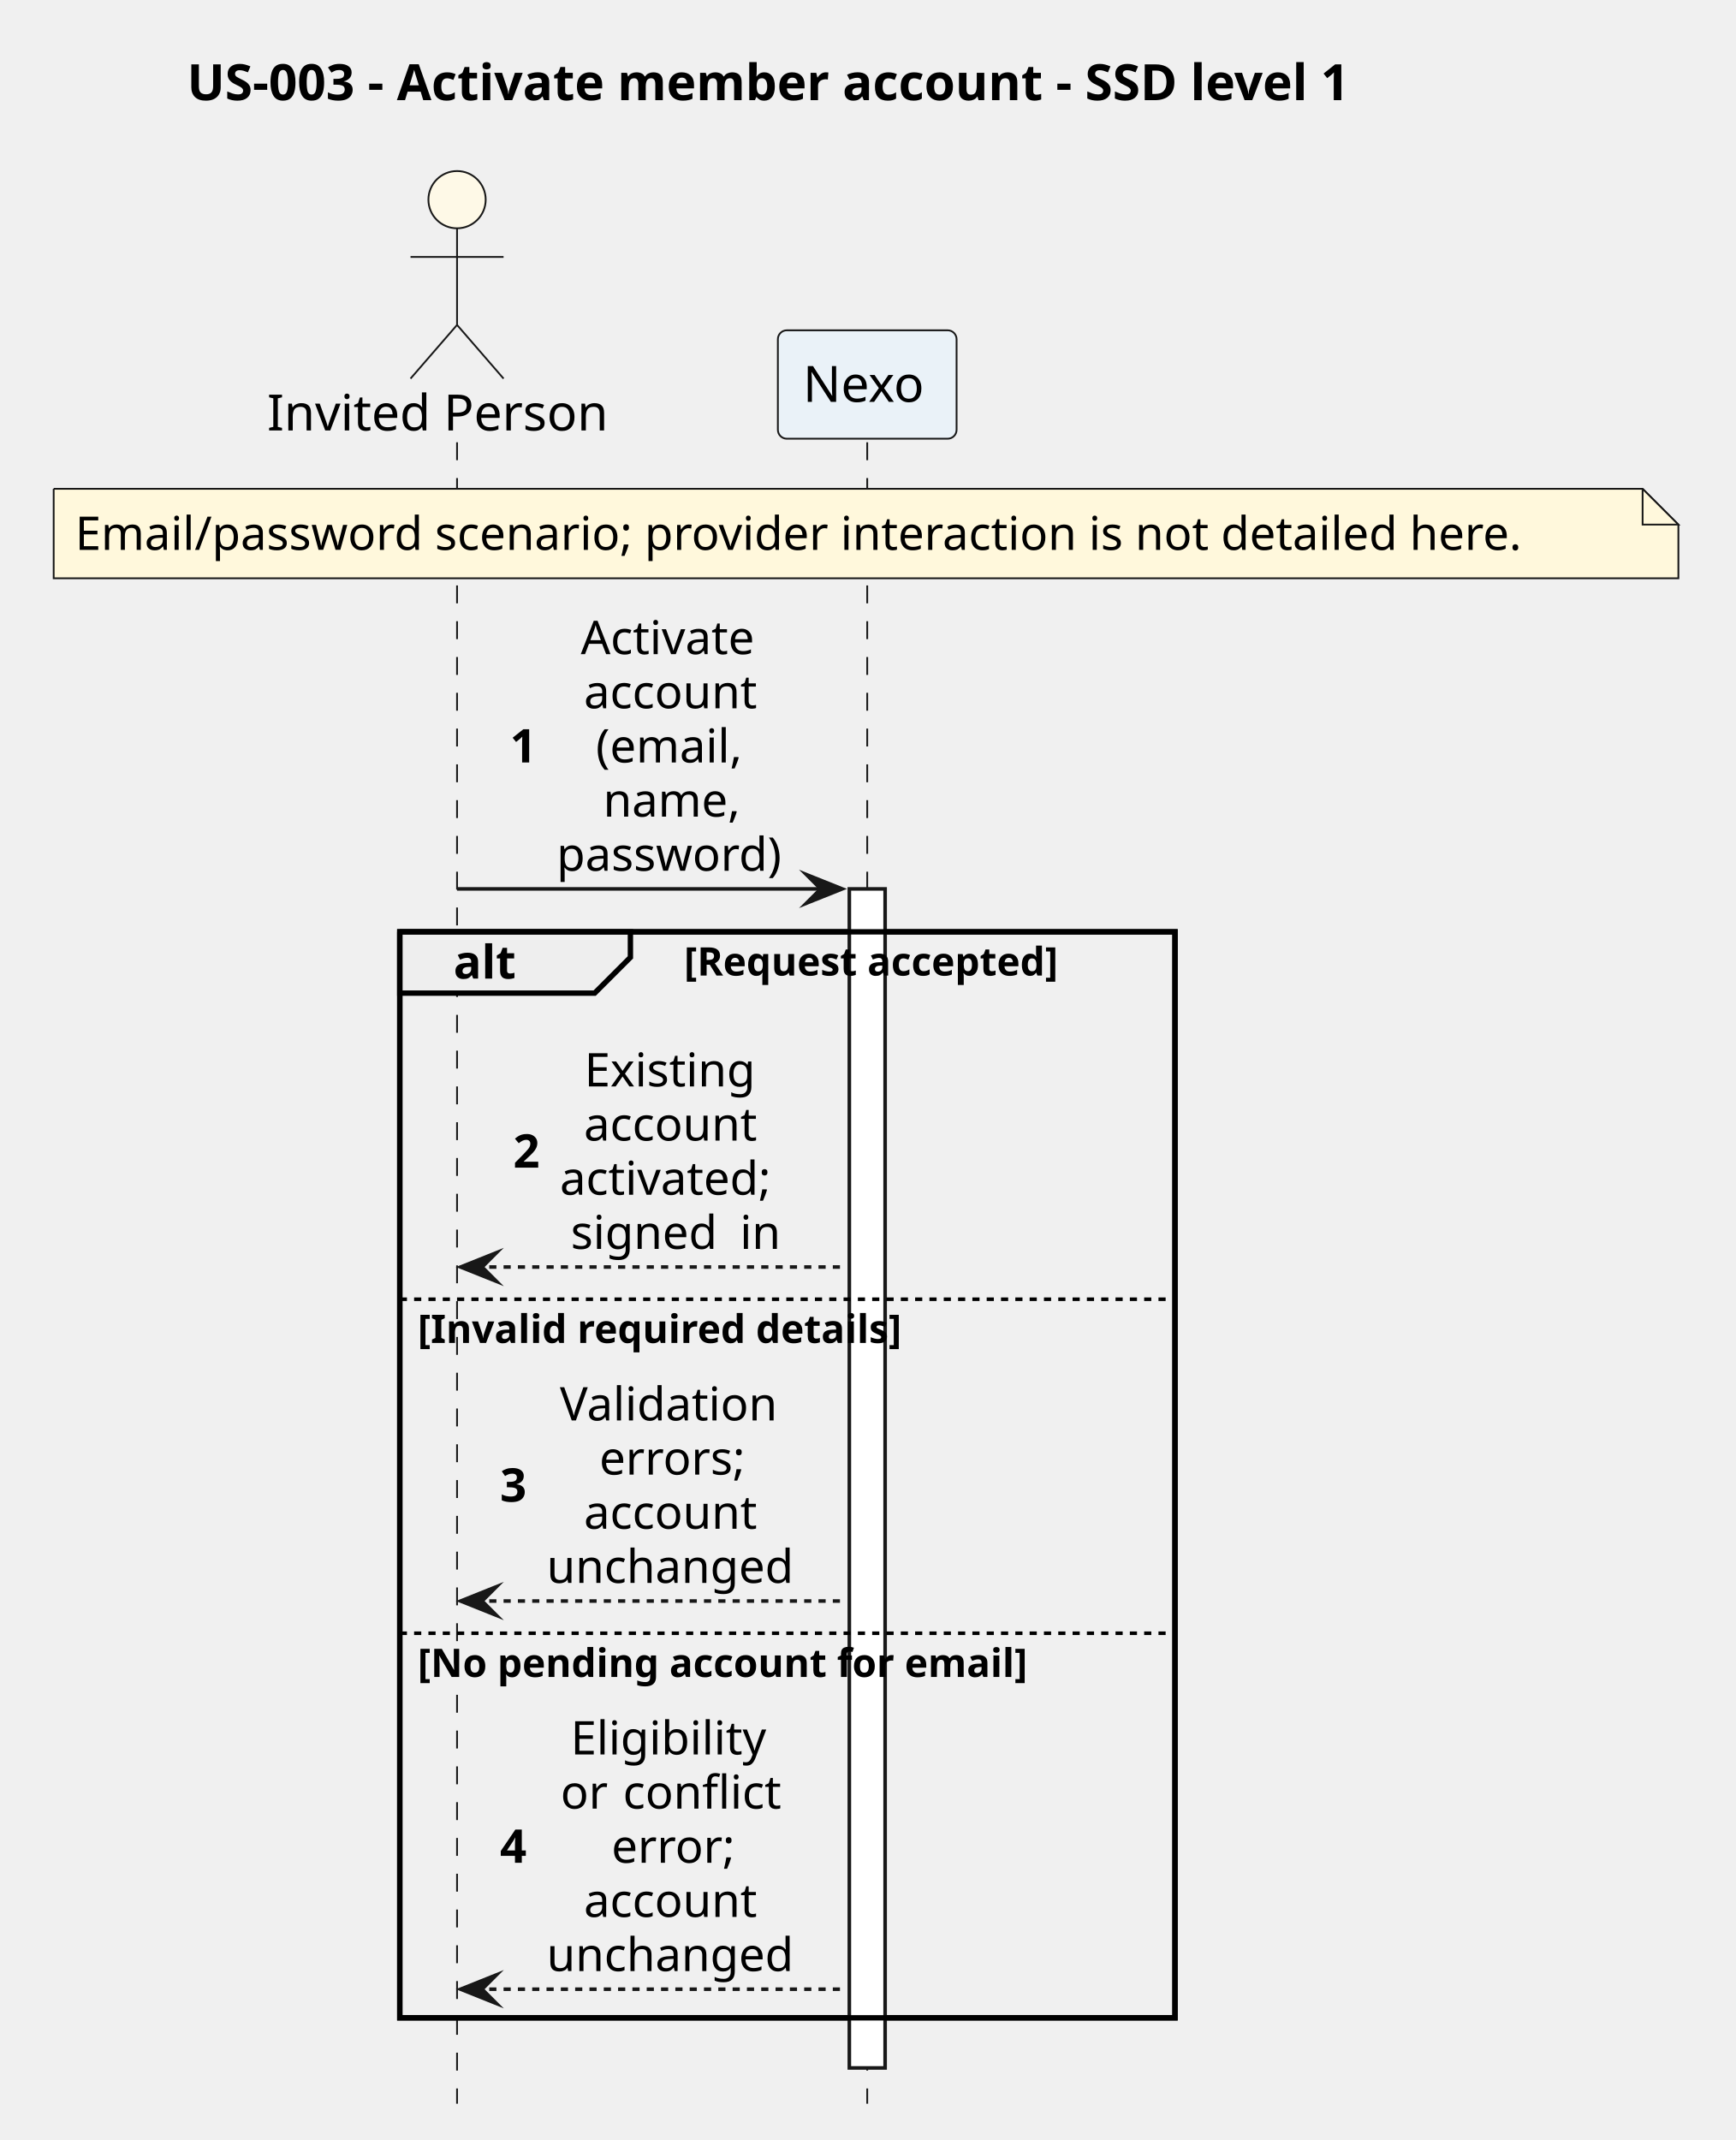
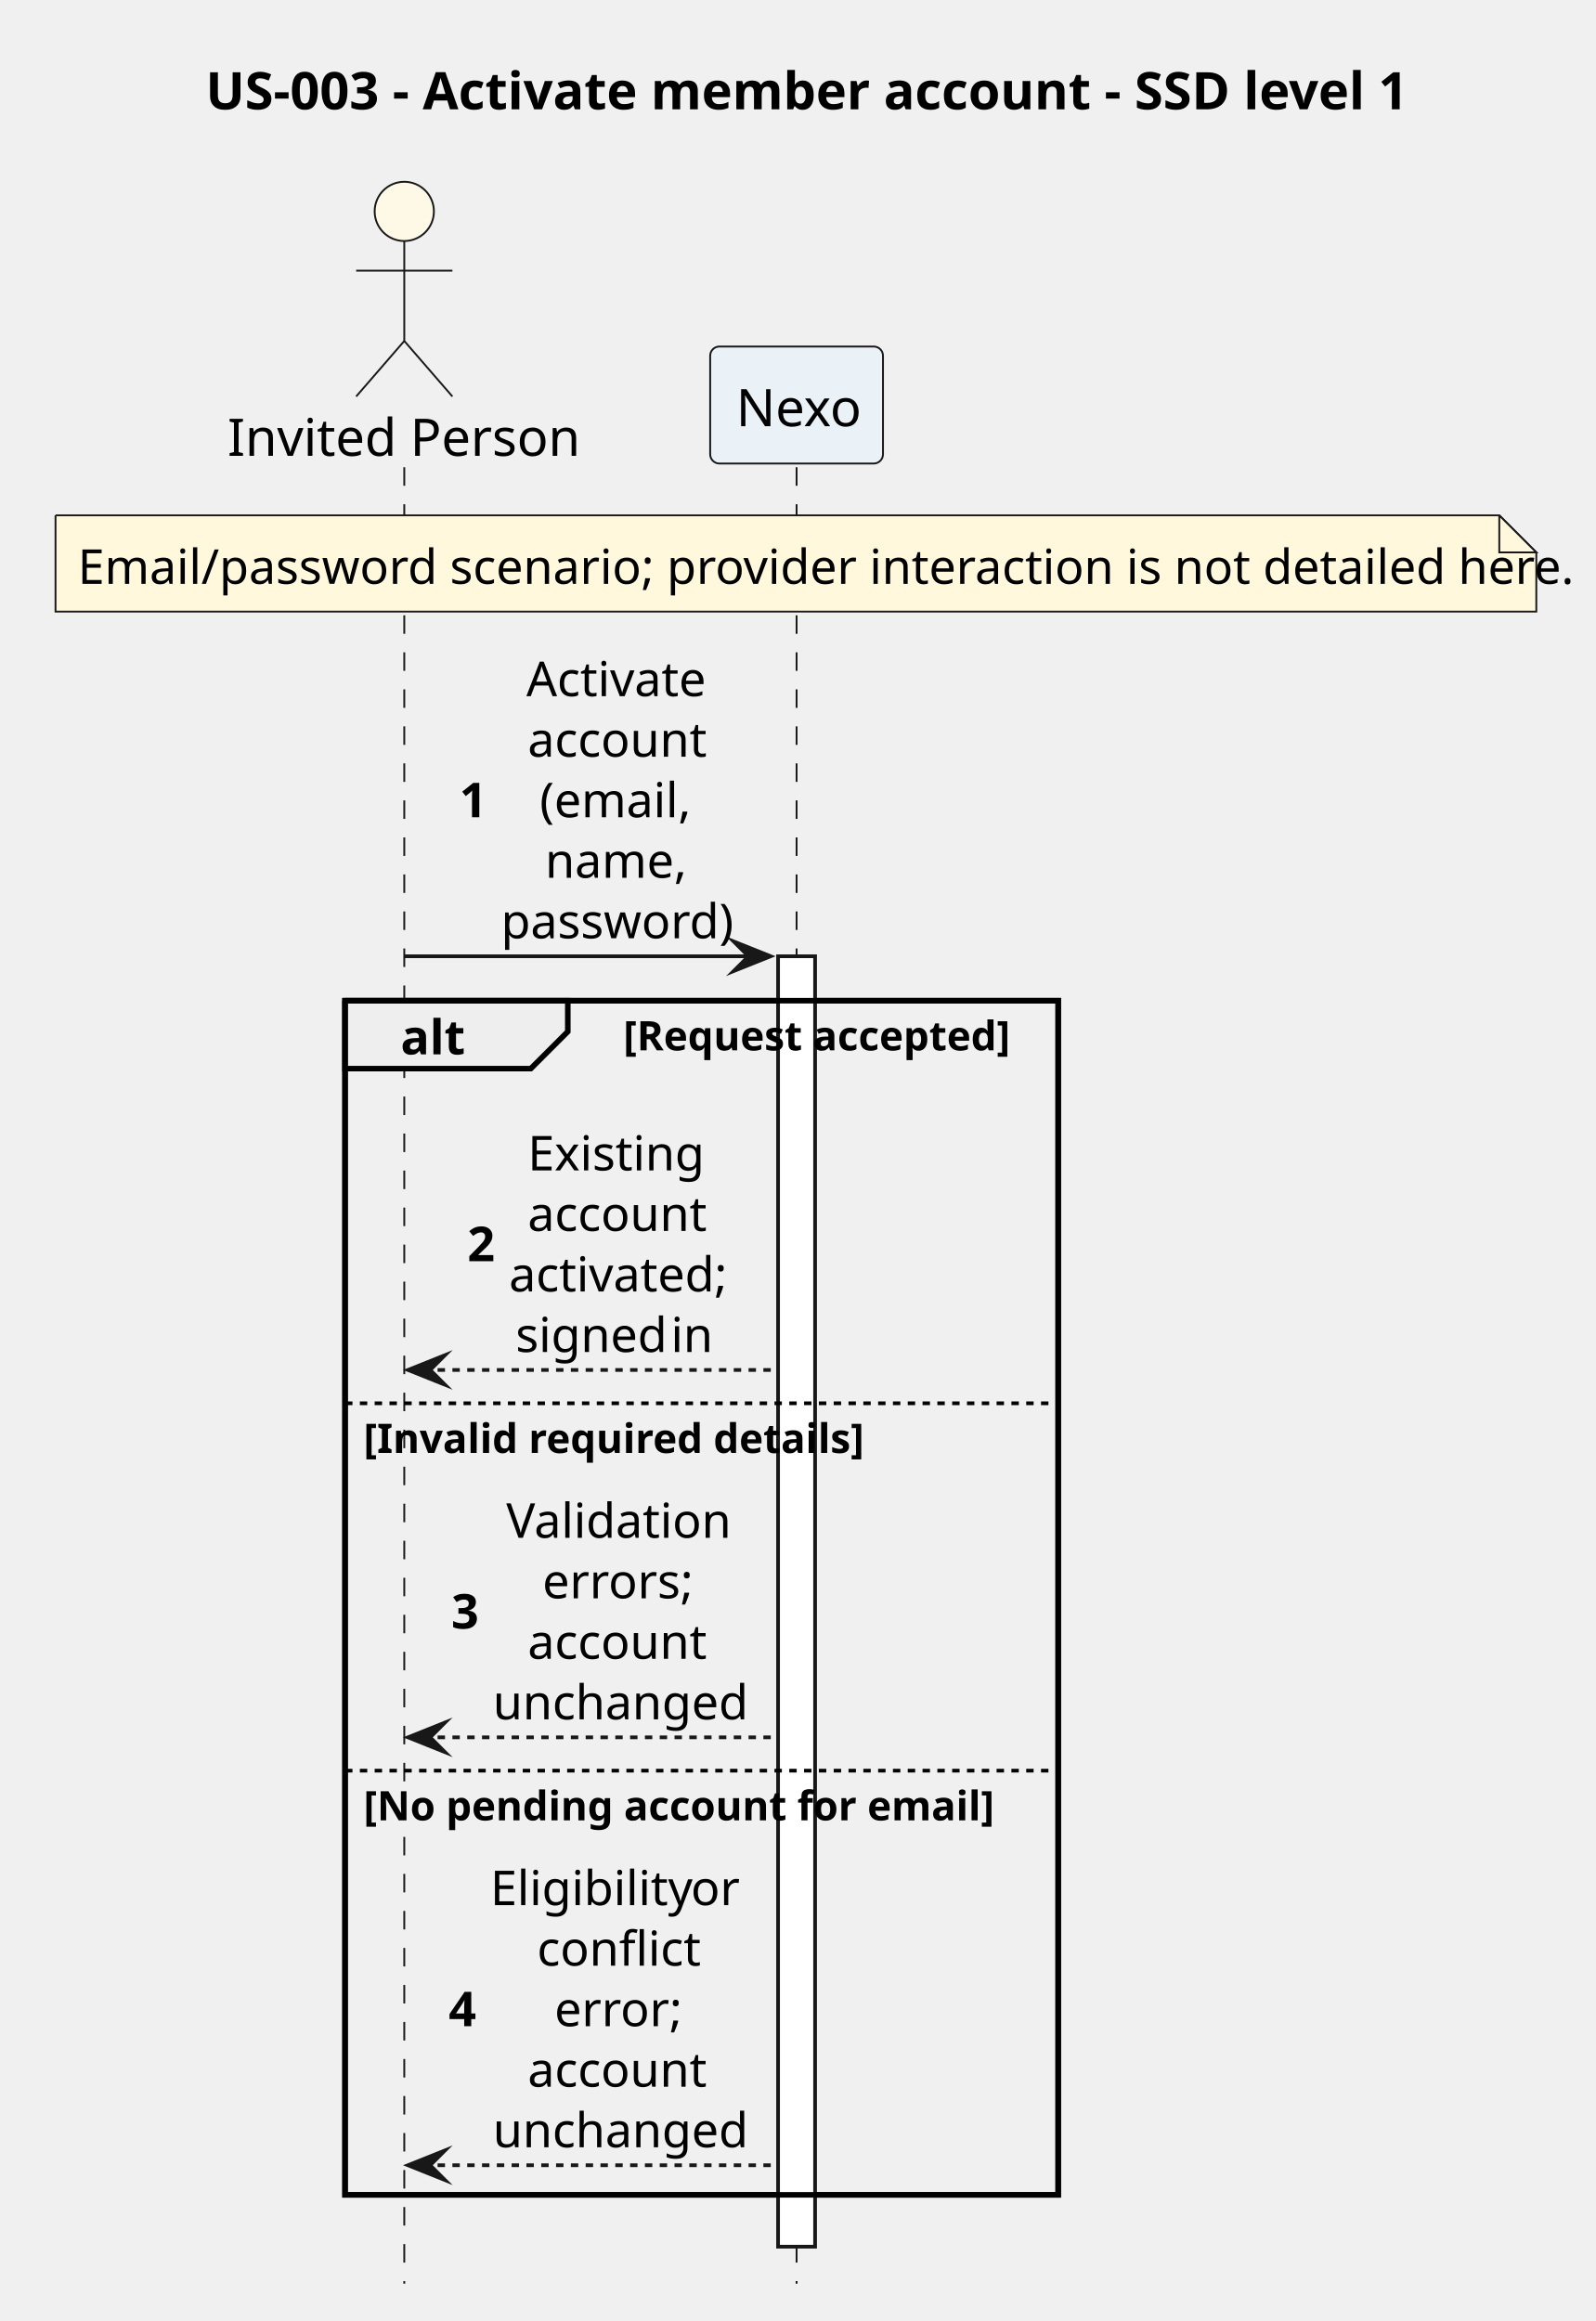
- <svg xmlns="http://www.w3.org/2000/svg" version="1.1" data-diagram-type="SEQUENCE" style="width:485px;height:598px;background:#FFFFFF;" width="485px" height="598px" viewBox="0 0 485 598" zoomAndPan="magnify" preserveAspectRatio="none" contentStyleType="text/css">
+ <svg xmlns="http://www.w3.org/2000/svg" version="1.1" data-diagram-type="SEQUENCE" style="width:431px;height:627px;background:#FFFFFF;" width="431px" height="627px" viewBox="0 0 431 627" zoomAndPan="magnify" preserveAspectRatio="none" contentStyleType="text/css">
  <defs />
  <g font-family="sans-serif" lengthAdjust="spacing">
    <g class="title" data-source-line="1">
-       <text x="52.279" y="27.995" fill="#000" font-size="14" textLength="379.107" font-weight="700">US-003 - Activate member account - SSD level 1</text>
+       <text x="55.564" y="29.533" fill="#000" font-size="14" textLength="318.233" font-weight="700">US-003 - Activate member account - SSD level 1</text>
    </g>
-     <rect x="111.715" y="260.391" width="216.62" height="303.469" fill="none" style="stroke:#000;stroke-width:1.5;" />
+     <rect x="93.208" y="270.328" width="192.642" height="322.594" fill="none" style="stroke:#000;stroke-width:1.5;" />
    <g>
-       <rect x="124.215" y="123.594" width="8" height="464.266" fill="#000" fill-opacity="0" />
-       <line x1="127.715" y1="123.594" x2="127.715" y2="587.859" style="stroke:#181818;stroke-width:0.5;stroke-dasharray:5,5;" />
+       <rect x="105.708" y="126.219" width="8" height="490.703" fill="#000" fill-opacity="0" />
+       <line x1="109.208" y1="126.219" x2="109.208" y2="616.922" style="stroke:#181818;stroke-width:0.5;stroke-dasharray:5,5;" />
    </g>
    <g>
-       <rect x="238.833" y="123.594" width="8" height="464.266" fill="#000" fill-opacity="0" />
-       <line x1="242.333" y1="123.594" x2="242.333" y2="587.859" style="stroke:#181818;stroke-width:0.5;stroke-dasharray:5,5;" />
+       <rect x="211.681" y="126.219" width="8" height="490.703" fill="#000" fill-opacity="0" />
+       <line x1="215.181" y1="126.219" x2="215.181" y2="616.922" style="stroke:#181818;stroke-width:0.5;stroke-dasharray:5,5;" />
    </g>
    <g>
-       <rect x="237.333" y="248.391" width="10" height="329.469" fill="#FFF" style="stroke:#181818;stroke-width:1;" />
+       <rect x="210.181" y="258.328" width="10" height="348.594" fill="#FFF" style="stroke:#181818;stroke-width:1;" />
    </g>
-     <text x="74.635" y="120.292" fill="#000" font-size="14" textLength="100.16">Invited Person</text>
-     <ellipse cx="127.715" cy="55.797" rx="8" ry="8" fill="#FEF9E7" style="stroke:#181818;stroke-width:0.5;" />
-     <path d="M127.715,63.797 L127.715,90.797 M114.715,71.797 L140.715,71.797 M127.715,90.797 L114.715,105.797 M127.715,90.797 L140.715,105.797" style="stroke:#181818;stroke-width:0.5;" fill="none" />
-     <rect x="217.365" y="92.297" width="49.937" height="30.297" fill="#EAF2F8" style="stroke:#181818;stroke-width:0.5;" rx="2.5" ry="2.5" />
-     <text x="224.365" y="112.292" fill="#000" font-size="14" textLength="35.937">Nexo</text>
-     <path d="M15,136.594 L15,161.594 L469,161.594 L469,146.594 L459,136.594 L15,136.594" style="stroke:#181818;stroke-width:0.5;" fill="#FFF8DC" />
-     <path d="M459,136.594 L459,146.594 L469,146.594 L459,136.594" style="stroke:#181818;stroke-width:0.5;" fill="#FFF8DC" />
-     <text x="21" y="153.661" fill="#000" font-size="13" textLength="433.666">Email/password scenario; provider interaction is not detailed here.</text>
-     <polygon points="225.333,244.391,235.333,248.391,225.333,252.391,229.333,248.391" fill="#181818" style="stroke:#181818;stroke-width:1;stroke-linejoin:miter;stroke-miterlimit:10;" />
-     <line x1="127.715" y1="248.391" x2="231.333" y2="248.391" style="stroke:#181818;stroke-width:1;" />
-     <text x="142.492" y="213.059" fill="#000" font-size="13" font-weight="700">1</text>
-     <text x="162.294" y="182.793" fill="#000" font-size="13" textLength="53.504">Activate</text>
-     <text x="163.151" y="197.926" fill="#000" font-size="13" textLength="51.791">account</text>
-     <text x="166.519" y="213.059" fill="#000" font-size="13" textLength="45.056">(email,</text>
-     <text x="168.547" y="228.192" fill="#000" font-size="13" textLength="41">name,</text>
-     <text x="155.537" y="243.325" fill="#000" font-size="13" textLength="67.019">password)</text>
-     <path d="M111.715,260.391 L176.157,260.391 L176.157,267.523 L166.157,277.523 L111.715,277.523 L111.715,260.391" style="stroke:#000;stroke-width:1.5;" fill="#EEE" />
-     <rect x="111.715" y="260.391" width="216.62" height="303.469" fill="none" style="stroke:#000;stroke-width:1.5;" />
-     <text x="126.715" y="273.458" fill="#000" font-size="13" textLength="19.443" font-weight="700">alt</text>
-     <text x="191.157" y="272.601" fill="#000" font-size="11" textLength="121.177" font-weight="700">[Request accepted]</text>
-     <polygon points="138.715,350.055,128.715,354.055,138.715,358.055,134.715,354.055" fill="#181818" style="stroke:#181818;stroke-width:1;stroke-linejoin:miter;stroke-miterlimit:10;" />
-     <line x1="132.715" y1="354.055" x2="236.333" y2="354.055" style="stroke:#181818;stroke-width:1;stroke-dasharray:2,2;" />
-     <text x="143.396" y="326.29" fill="#000" font-size="13" font-weight="700">2</text>
-     <text x="163.3" y="303.59" fill="#000" font-size="13" textLength="51.492">Existing</text>
-     <text x="163.151" y="318.723" fill="#000" font-size="13" textLength="51.791">account</text>
-     <text x="156.442" y="333.856" fill="#000" font-size="13" textLength="65.209">activated;</text>
-     <text x="159.492" y="348.989" fill="#000" font-size="13" textLength="43.126">signed</text>
-     <text x="202.618" y="348.989" fill="#000" font-size="13"> </text>
-     <text x="206.75" y="348.989" fill="#000" font-size="13" textLength="11.851">in</text>
-     <line x1="111.715" y1="363.055" x2="328.335" y2="363.055" style="stroke:#000;stroke-width:1;stroke-dasharray:2,2;" />
-     <text x="116.715" y="375.265" fill="#000" font-size="11" textLength="154.87" font-weight="700">[Invalid required details]</text>
-     <polygon points="138.715,443.391,128.715,447.391,138.715,451.391,134.715,447.391" fill="#181818" style="stroke:#181818;stroke-width:1;stroke-linejoin:miter;stroke-miterlimit:10;" />
-     <line x1="132.715" y1="447.391" x2="236.333" y2="447.391" style="stroke:#181818;stroke-width:1;stroke-dasharray:2,2;" />
-     <text x="139.715" y="419.625" fill="#000" font-size="13" font-weight="700">3</text>
-     <text x="156.445" y="396.926" fill="#000" font-size="13" textLength="65.203">Validation</text>
-     <text x="167.477" y="412.059" fill="#000" font-size="13" textLength="43.139">errors;</text>
-     <text x="163.151" y="427.192" fill="#000" font-size="13" textLength="51.791">account</text>
-     <text x="152.76" y="442.325" fill="#000" font-size="13" textLength="72.573">unchanged</text>
-     <line x1="111.715" y1="456.391" x2="328.335" y2="456.391" style="stroke:#000;stroke-width:1;stroke-dasharray:2,2;" />
-     <text x="116.715" y="468.601" fill="#000" font-size="11" textLength="193.247" font-weight="700">[No pending account for email]</text>
-     <polygon points="138.715,551.859,128.715,555.859,138.715,559.859,134.715,555.859" fill="#181818" style="stroke:#181818;stroke-width:1;stroke-linejoin:miter;stroke-miterlimit:10;" />
-     <line x1="132.715" y1="555.859" x2="236.333" y2="555.859" style="stroke:#181818;stroke-width:1;stroke-dasharray:2,2;" />
-     <text x="139.715" y="520.528" fill="#000" font-size="13" font-weight="700">4</text>
-     <text x="159.457" y="490.262" fill="#000" font-size="13" textLength="59.179">Eligibility</text>
-     <text x="156.638" y="505.395" fill="#000" font-size="13" textLength="13.298">or</text>
-     <text x="169.937" y="505.395" fill="#000" font-size="13"> </text>
-     <text x="174.069" y="505.395" fill="#000" font-size="13" textLength="47.385">conflict</text>
-     <text x="170.864" y="520.528" fill="#000" font-size="13" textLength="36.366">error;</text>
-     <text x="163.151" y="535.661" fill="#000" font-size="13" textLength="51.791">account</text>
-     <text x="152.76" y="550.793" fill="#000" font-size="13" textLength="72.573">unchanged</text>
+     <text x="61.46" y="123.143" fill="#000" font-size="14" textLength="89.496">Invited Person</text>
+     <ellipse cx="109.208" cy="57.109" rx="8" ry="8" fill="#FEF9E7" style="stroke:#181818;stroke-width:0.5;" />
+     <path d="M109.208,65.109 L109.208,92.109 M96.208,73.109 L122.208,73.109 M109.208,92.109 L96.208,107.109 M109.208,92.109 L122.208,107.109" style="stroke:#181818;stroke-width:0.5;" fill="none" />
+     <rect x="191.839" y="93.609" width="46.683" height="31.609" fill="#EAF2F8" style="stroke:#181818;stroke-width:0.5;" rx="2.5" ry="2.5" />
+     <text x="198.839" y="115.143" fill="#000" font-size="14" textLength="32.683">Nexo</text>
+     <path d="M15,139.219 L15,165.219 L415,165.219 L415,149.219 L405,139.219 L15,139.219" style="stroke:#181818;stroke-width:0.5;" fill="#FFF8DC" />
+     <path d="M405,139.219 L405,149.219 L415,149.219 L405,139.219" style="stroke:#181818;stroke-width:0.5;" fill="#FFF8DC" />
+     <text x="21" y="157.714" fill="#000" font-size="13" textLength="379.361">Email/password scenario; provider interaction is not detailed here.</text>
+     <polygon points="198.181,254.328,208.181,258.328,198.181,262.328,202.181,258.328" fill="#181818" style="stroke:#181818;stroke-width:1;stroke-linejoin:miter;stroke-miterlimit:10;" />
+     <line x1="109.208" y1="258.328" x2="204.181" y2="258.328" style="stroke:#181818;stroke-width:1;" />
+     <text x="124.096" y="220.769" fill="#000" font-size="13" font-weight="700">1</text>
+     <text x="142.188" y="188.065" fill="#000" font-size="13" textLength="46.243">Activate</text>
+     <text x="142.543" y="204.417" fill="#000" font-size="13" textLength="45.532">account</text>
+     <text x="145.806" y="220.769" fill="#000" font-size="13" textLength="39.006">(email,</text>
+     <text x="147.244" y="237.12" fill="#000" font-size="13" textLength="36.131">name,</text>
+     <text x="135.326" y="253.472" fill="#000" font-size="13" textLength="59.966">password)</text>
+     <path d="M93.208,270.328 L153.379,270.328 L153.379,278.68 L143.379,288.68 L93.208,288.68 L93.208,270.328" style="stroke:#000;stroke-width:1.5;" fill="#EEE" />
+     <rect x="93.208" y="270.328" width="192.642" height="322.594" fill="none" style="stroke:#000;stroke-width:1.5;" />
+     <text x="108.208" y="284.823" fill="#000" font-size="13" textLength="15.171" font-weight="700">alt</text>
+     <text x="168.379" y="283.747" fill="#000" font-size="11" textLength="101.471" font-weight="700">[Request accepted]</text>
+     <polygon points="120.208,366.086,110.208,370.086,120.208,374.086,116.208,370.086" fill="#181818" style="stroke:#181818;stroke-width:1;stroke-linejoin:miter;stroke-miterlimit:10;" />
+     <line x1="114.208" y1="370.086" x2="209.181" y2="370.086" style="stroke:#181818;stroke-width:1;stroke-dasharray:2,2;" />
+     <text x="126.258" y="340.702" fill="#000" font-size="13" font-weight="700">2</text>
+     <text x="142.55" y="316.175" fill="#000" font-size="13" textLength="45.519">Existing</text>
+     <text x="142.543" y="332.526" fill="#000" font-size="13" textLength="45.532">account</text>
+     <text x="137.488" y="348.878" fill="#000" font-size="13" textLength="55.644">activated;</text>
+     <text x="139.29" y="365.229" fill="#000" font-size="13" textLength="38.308">signed</text>
+     <text x="177.598" y="365.229" fill="#000" font-size="13"> </text>
+     <text x="181.21" y="365.229" fill="#000" font-size="13" textLength="10.118">in</text>
+     <line x1="93.208" y1="379.086" x2="285.85" y2="379.086" style="stroke:#000;stroke-width:1;stroke-dasharray:2,2;" />
+     <text x="98.208" y="392.505" fill="#000" font-size="11" textLength="127.139" font-weight="700">[Invalid required details]</text>
+     <polygon points="120.208,465.328,110.208,469.328,120.208,473.328,116.208,469.328" fill="#181818" style="stroke:#181818;stroke-width:1;stroke-linejoin:miter;stroke-miterlimit:10;" />
+     <line x1="114.208" y1="469.328" x2="209.181" y2="469.328" style="stroke:#181818;stroke-width:1;stroke-dasharray:2,2;" />
+     <text x="121.909" y="439.944" fill="#000" font-size="13" font-weight="700">3</text>
+     <text x="136.761" y="415.417" fill="#000" font-size="13" textLength="57.097">Validation</text>
+     <text x="146.53" y="431.769" fill="#000" font-size="13" textLength="37.559">errors;</text>
+     <text x="142.543" y="448.12" fill="#000" font-size="13" textLength="45.532">account</text>
+     <text x="133.139" y="464.472" fill="#000" font-size="13" textLength="64.34">unchanged</text>
+     <line x1="93.208" y1="478.328" x2="285.85" y2="478.328" style="stroke:#000;stroke-width:1;stroke-dasharray:2,2;" />
+     <text x="98.208" y="491.747" fill="#000" font-size="11" textLength="161.949" font-weight="700">[No pending account for email]</text>
+     <polygon points="120.208,580.922,110.208,584.922,120.208,588.922,116.208,584.922" fill="#181818" style="stroke:#181818;stroke-width:1;stroke-linejoin:miter;stroke-miterlimit:10;" />
+     <line x1="114.208" y1="584.922" x2="209.181" y2="584.922" style="stroke:#181818;stroke-width:1;stroke-dasharray:2,2;" />
+     <text x="121.208" y="547.362" fill="#000" font-size="13" font-weight="700">4</text>
+     <text x="132.438" y="514.659" fill="#000" font-size="13" textLength="50.572">Eligibility</text>
+     <text x="183.01" y="514.659" fill="#000" font-size="13"> </text>
+     <text x="186.622" y="514.659" fill="#000" font-size="13" textLength="11.559">or</text>
+     <text x="145.079" y="531.011" fill="#000" font-size="13" textLength="40.46">conflict</text>
+     <text x="149.78" y="547.362" fill="#000" font-size="13" textLength="31.059">error;</text>
+     <text x="142.543" y="563.714" fill="#000" font-size="13" textLength="45.532">account</text>
+     <text x="133.139" y="580.065" fill="#000" font-size="13" textLength="64.34">unchanged</text>
  </g>
</svg>
